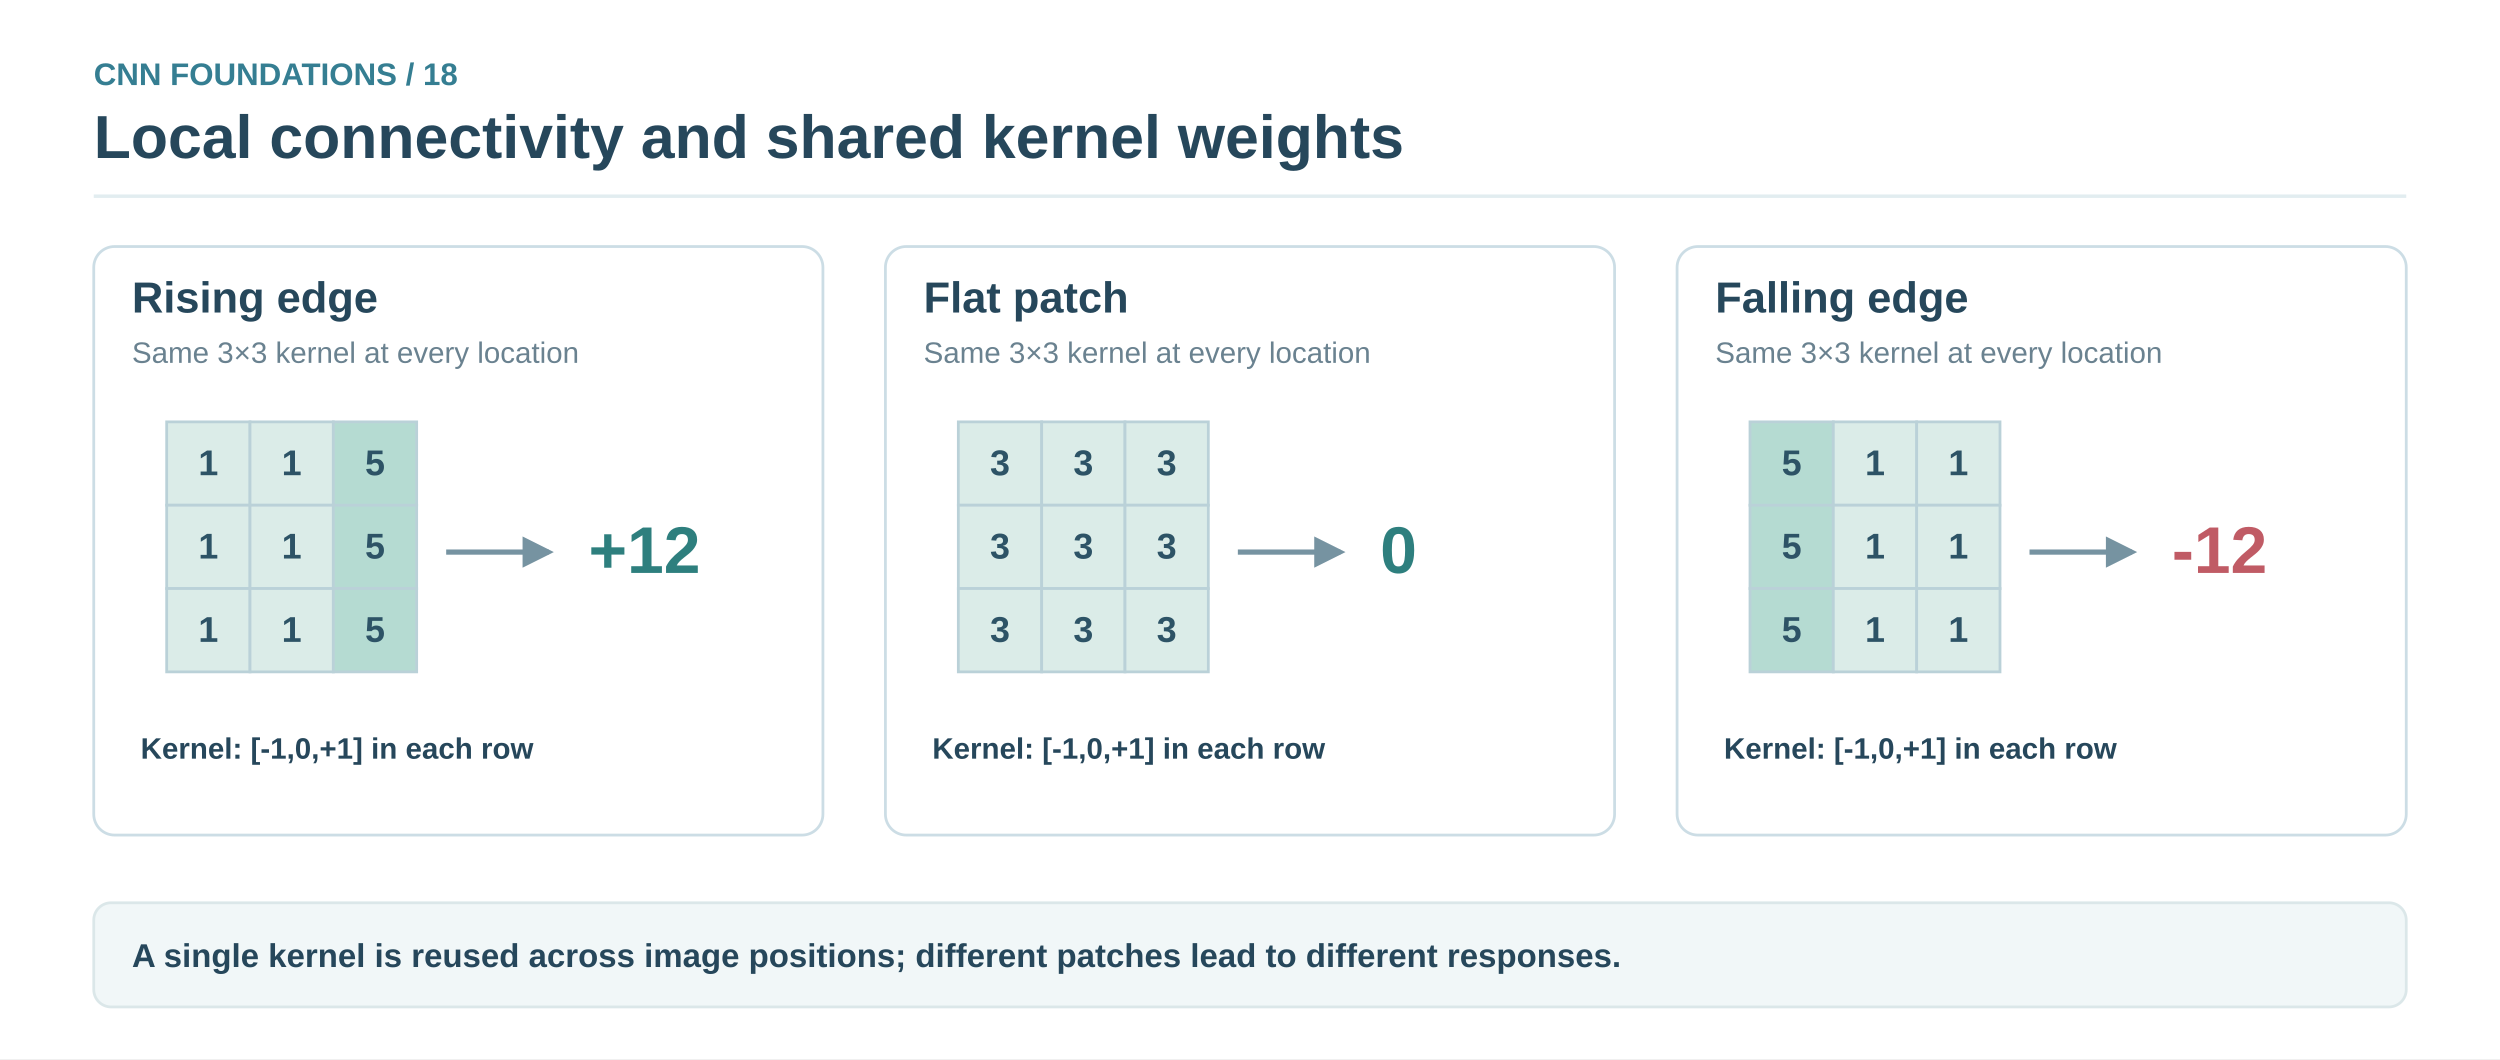
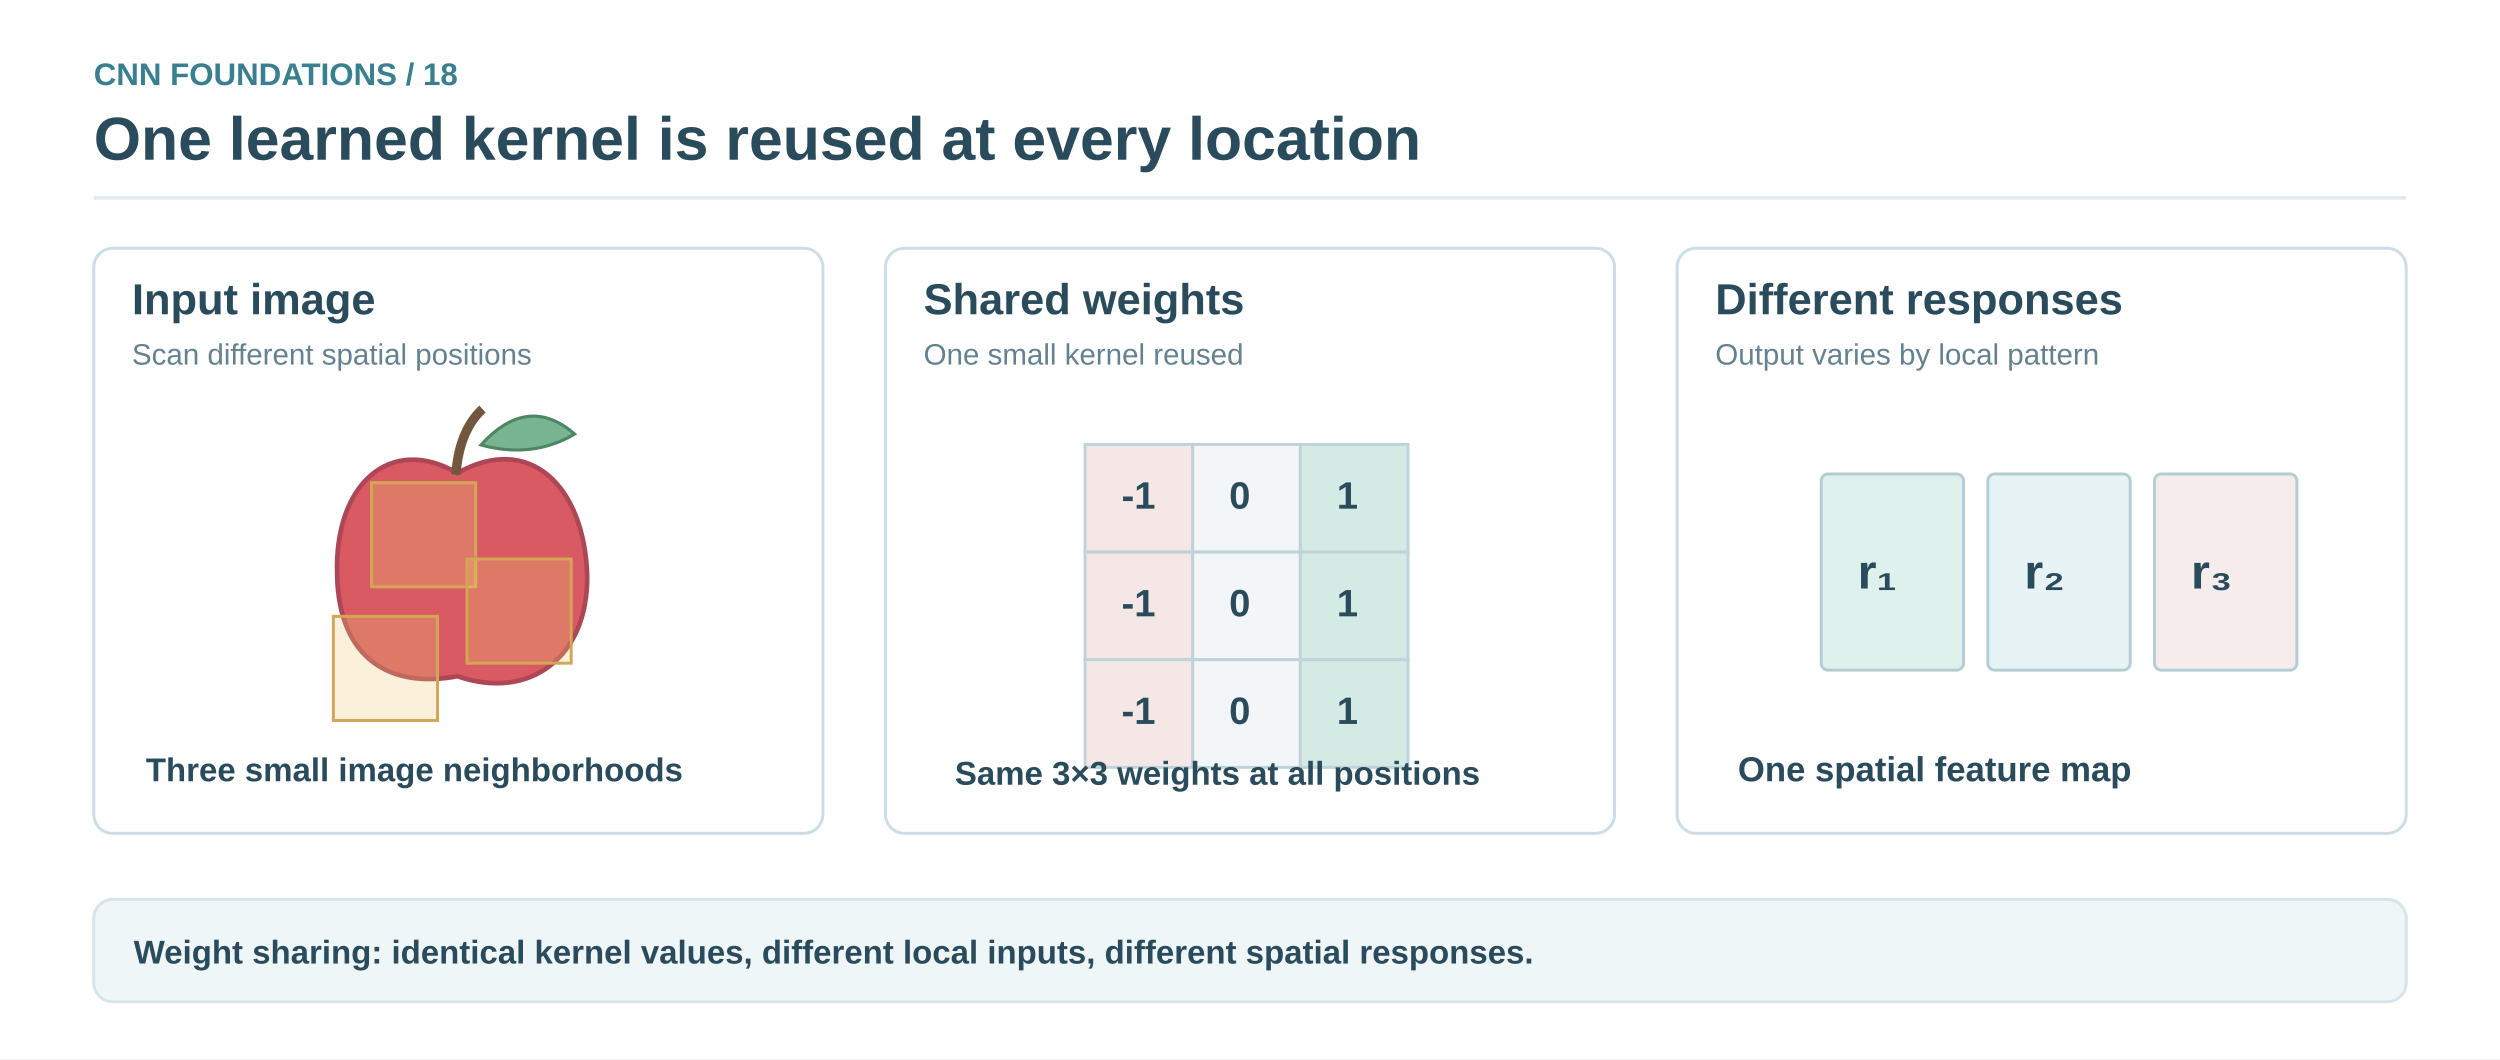
- <svg xmlns="http://www.w3.org/2000/svg" width="1440" height="610" viewBox="0 0 1440 610" role="img" aria-label="Local connectivity and shared kernel weights">
-   <defs>
-     <marker id="ar" markerWidth="6" markerHeight="6" refX="5" refY="3" orient="auto">
-       <path d="M0 0 L6 3 L0 6Z" fill="#7693a1" />
-     </marker>
-   </defs>
-   <rect width="1440" height="610" fill="#fff" />
-   <text x="54" y="49" font-family="Arial,Helvetica,sans-serif" font-size="18" font-weight="800" fill="#357e92" text-anchor="start">CNN FOUNDATIONS / 18</text>
-   <text x="54" y="91" font-family="Arial,Helvetica,sans-serif" font-size="35" font-weight="800" fill="#26475b" text-anchor="start">Local connectivity and shared kernel weights</text>
-   <path d="M54 113H1386" stroke="#e2edf0" stroke-width="2" />
-   <rect x="54" y="142" width="420" height="339" rx="12" fill="#fff" stroke="#ccdde5" stroke-width="1.6" />
-   <text x="76" y="180" font-family="Arial,Helvetica,sans-serif" font-size="25" font-weight="700" fill="#26475b" text-anchor="start">Rising edge</text>
-   <text x="76" y="209" font-family="Arial,Helvetica,sans-serif" font-size="17" font-weight="500" fill="#6a8290" text-anchor="start">Same 3×3 kernel at every location</text>
-   <rect x="96" y="243" width="48" height="48" rx="0" fill="#dbece8" stroke="#bad1d8" stroke-width="1.6" />
-   <text x="120" y="273.72" font-family="Arial,Helvetica,sans-serif" font-size="20.64" font-weight="700" fill="#2d5366" text-anchor="middle">1</text>
-   <rect x="144" y="243" width="48" height="48" rx="0" fill="#dbece8" stroke="#bad1d8" stroke-width="1.6" />
-   <text x="168" y="273.72" font-family="Arial,Helvetica,sans-serif" font-size="20.64" font-weight="700" fill="#2d5366" text-anchor="middle">1</text>
-   <rect x="192" y="243" width="48" height="48" rx="0" fill="#b5dbd2" stroke="#bad1d8" stroke-width="1.6" />
-   <text x="216" y="273.72" font-family="Arial,Helvetica,sans-serif" font-size="20.64" font-weight="700" fill="#2d5366" text-anchor="middle">5</text>
-   <rect x="96" y="291" width="48" height="48" rx="0" fill="#dbece8" stroke="#bad1d8" stroke-width="1.6" />
-   <text x="120" y="321.72" font-family="Arial,Helvetica,sans-serif" font-size="20.64" font-weight="700" fill="#2d5366" text-anchor="middle">1</text>
-   <rect x="144" y="291" width="48" height="48" rx="0" fill="#dbece8" stroke="#bad1d8" stroke-width="1.6" />
-   <text x="168" y="321.72" font-family="Arial,Helvetica,sans-serif" font-size="20.64" font-weight="700" fill="#2d5366" text-anchor="middle">1</text>
-   <rect x="192" y="291" width="48" height="48" rx="0" fill="#b5dbd2" stroke="#bad1d8" stroke-width="1.6" />
-   <text x="216" y="321.72" font-family="Arial,Helvetica,sans-serif" font-size="20.64" font-weight="700" fill="#2d5366" text-anchor="middle">5</text>
-   <rect x="96" y="339" width="48" height="48" rx="0" fill="#dbece8" stroke="#bad1d8" stroke-width="1.6" />
-   <text x="120" y="369.72" font-family="Arial,Helvetica,sans-serif" font-size="20.64" font-weight="700" fill="#2d5366" text-anchor="middle">1</text>
-   <rect x="144" y="339" width="48" height="48" rx="0" fill="#dbece8" stroke="#bad1d8" stroke-width="1.6" />
-   <text x="168" y="369.72" font-family="Arial,Helvetica,sans-serif" font-size="20.64" font-weight="700" fill="#2d5366" text-anchor="middle">1</text>
-   <rect x="192" y="339" width="48" height="48" rx="0" fill="#b5dbd2" stroke="#bad1d8" stroke-width="1.6" />
-   <text x="216" y="369.72" font-family="Arial,Helvetica,sans-serif" font-size="20.64" font-weight="700" fill="#2d5366" text-anchor="middle">5</text>
-   <path d="M257 318L316 318" stroke="#7693a1" stroke-width="3" fill="none" marker-end="url(#ar)" />
-   <text x="339" y="330" font-family="Arial,Helvetica,sans-serif" font-size="38" font-weight="800" fill="#2e7f7e" text-anchor="start">+12</text>
-   <text x="81" y="437" font-family="Arial,Helvetica,sans-serif" font-size="17" font-weight="650" fill="#26475b" text-anchor="start">Kernel: [-1,0,+1] in each row</text>
-   <rect x="510" y="142" width="420" height="339" rx="12" fill="#fff" stroke="#ccdde5" stroke-width="1.6" />
-   <text x="532" y="180" font-family="Arial,Helvetica,sans-serif" font-size="25" font-weight="700" fill="#26475b" text-anchor="start">Flat patch</text>
-   <text x="532" y="209" font-family="Arial,Helvetica,sans-serif" font-size="17" font-weight="500" fill="#6a8290" text-anchor="start">Same 3×3 kernel at every location</text>
-   <rect x="552" y="243" width="48" height="48" rx="0" fill="#dbece8" stroke="#bad1d8" stroke-width="1.6" />
-   <text x="576" y="273.72" font-family="Arial,Helvetica,sans-serif" font-size="20.64" font-weight="700" fill="#2d5366" text-anchor="middle">3</text>
-   <rect x="600" y="243" width="48" height="48" rx="0" fill="#dbece8" stroke="#bad1d8" stroke-width="1.6" />
-   <text x="624" y="273.72" font-family="Arial,Helvetica,sans-serif" font-size="20.64" font-weight="700" fill="#2d5366" text-anchor="middle">3</text>
-   <rect x="648" y="243" width="48" height="48" rx="0" fill="#dbece8" stroke="#bad1d8" stroke-width="1.6" />
-   <text x="672" y="273.72" font-family="Arial,Helvetica,sans-serif" font-size="20.64" font-weight="700" fill="#2d5366" text-anchor="middle">3</text>
-   <rect x="552" y="291" width="48" height="48" rx="0" fill="#dbece8" stroke="#bad1d8" stroke-width="1.6" />
-   <text x="576" y="321.72" font-family="Arial,Helvetica,sans-serif" font-size="20.64" font-weight="700" fill="#2d5366" text-anchor="middle">3</text>
-   <rect x="600" y="291" width="48" height="48" rx="0" fill="#dbece8" stroke="#bad1d8" stroke-width="1.6" />
-   <text x="624" y="321.72" font-family="Arial,Helvetica,sans-serif" font-size="20.64" font-weight="700" fill="#2d5366" text-anchor="middle">3</text>
-   <rect x="648" y="291" width="48" height="48" rx="0" fill="#dbece8" stroke="#bad1d8" stroke-width="1.6" />
-   <text x="672" y="321.72" font-family="Arial,Helvetica,sans-serif" font-size="20.64" font-weight="700" fill="#2d5366" text-anchor="middle">3</text>
-   <rect x="552" y="339" width="48" height="48" rx="0" fill="#dbece8" stroke="#bad1d8" stroke-width="1.6" />
-   <text x="576" y="369.72" font-family="Arial,Helvetica,sans-serif" font-size="20.64" font-weight="700" fill="#2d5366" text-anchor="middle">3</text>
-   <rect x="600" y="339" width="48" height="48" rx="0" fill="#dbece8" stroke="#bad1d8" stroke-width="1.6" />
-   <text x="624" y="369.72" font-family="Arial,Helvetica,sans-serif" font-size="20.64" font-weight="700" fill="#2d5366" text-anchor="middle">3</text>
-   <rect x="648" y="339" width="48" height="48" rx="0" fill="#dbece8" stroke="#bad1d8" stroke-width="1.6" />
-   <text x="672" y="369.72" font-family="Arial,Helvetica,sans-serif" font-size="20.64" font-weight="700" fill="#2d5366" text-anchor="middle">3</text>
-   <path d="M713 318L772 318" stroke="#7693a1" stroke-width="3" fill="none" marker-end="url(#ar)" />
-   <text x="795" y="330" font-family="Arial,Helvetica,sans-serif" font-size="38" font-weight="800" fill="#2e7f7e" text-anchor="start">0</text>
-   <text x="537" y="437" font-family="Arial,Helvetica,sans-serif" font-size="17" font-weight="650" fill="#26475b" text-anchor="start">Kernel: [-1,0,+1] in each row</text>
-   <rect x="966" y="142" width="420" height="339" rx="12" fill="#fff" stroke="#ccdde5" stroke-width="1.6" />
-   <text x="988" y="180" font-family="Arial,Helvetica,sans-serif" font-size="25" font-weight="700" fill="#26475b" text-anchor="start">Falling edge</text>
-   <text x="988" y="209" font-family="Arial,Helvetica,sans-serif" font-size="17" font-weight="500" fill="#6a8290" text-anchor="start">Same 3×3 kernel at every location</text>
-   <rect x="1008" y="243" width="48" height="48" rx="0" fill="#b5dbd2" stroke="#bad1d8" stroke-width="1.6" />
-   <text x="1032" y="273.72" font-family="Arial,Helvetica,sans-serif" font-size="20.64" font-weight="700" fill="#2d5366" text-anchor="middle">5</text>
-   <rect x="1056" y="243" width="48" height="48" rx="0" fill="#dbece8" stroke="#bad1d8" stroke-width="1.6" />
-   <text x="1080" y="273.72" font-family="Arial,Helvetica,sans-serif" font-size="20.64" font-weight="700" fill="#2d5366" text-anchor="middle">1</text>
-   <rect x="1104" y="243" width="48" height="48" rx="0" fill="#dbece8" stroke="#bad1d8" stroke-width="1.6" />
-   <text x="1128" y="273.72" font-family="Arial,Helvetica,sans-serif" font-size="20.64" font-weight="700" fill="#2d5366" text-anchor="middle">1</text>
-   <rect x="1008" y="291" width="48" height="48" rx="0" fill="#b5dbd2" stroke="#bad1d8" stroke-width="1.6" />
-   <text x="1032" y="321.72" font-family="Arial,Helvetica,sans-serif" font-size="20.64" font-weight="700" fill="#2d5366" text-anchor="middle">5</text>
-   <rect x="1056" y="291" width="48" height="48" rx="0" fill="#dbece8" stroke="#bad1d8" stroke-width="1.6" />
-   <text x="1080" y="321.72" font-family="Arial,Helvetica,sans-serif" font-size="20.64" font-weight="700" fill="#2d5366" text-anchor="middle">1</text>
-   <rect x="1104" y="291" width="48" height="48" rx="0" fill="#dbece8" stroke="#bad1d8" stroke-width="1.6" />
-   <text x="1128" y="321.72" font-family="Arial,Helvetica,sans-serif" font-size="20.64" font-weight="700" fill="#2d5366" text-anchor="middle">1</text>
-   <rect x="1008" y="339" width="48" height="48" rx="0" fill="#b5dbd2" stroke="#bad1d8" stroke-width="1.6" />
-   <text x="1032" y="369.72" font-family="Arial,Helvetica,sans-serif" font-size="20.64" font-weight="700" fill="#2d5366" text-anchor="middle">5</text>
-   <rect x="1056" y="339" width="48" height="48" rx="0" fill="#dbece8" stroke="#bad1d8" stroke-width="1.6" />
-   <text x="1080" y="369.72" font-family="Arial,Helvetica,sans-serif" font-size="20.64" font-weight="700" fill="#2d5366" text-anchor="middle">1</text>
-   <rect x="1104" y="339" width="48" height="48" rx="0" fill="#dbece8" stroke="#bad1d8" stroke-width="1.6" />
-   <text x="1128" y="369.72" font-family="Arial,Helvetica,sans-serif" font-size="20.64" font-weight="700" fill="#2d5366" text-anchor="middle">1</text>
-   <path d="M1169 318L1228 318" stroke="#7693a1" stroke-width="3" fill="none" marker-end="url(#ar)" />
-   <text x="1251" y="330" font-family="Arial,Helvetica,sans-serif" font-size="38" font-weight="800" fill="#c05b65" text-anchor="start">-12</text>
-   <text x="993" y="437" font-family="Arial,Helvetica,sans-serif" font-size="17" font-weight="650" fill="#26475b" text-anchor="start">Kernel: [-1,0,+1] in each row</text>
-   <rect x="54" y="520" width="1332" height="60" rx="10" fill="#f1f7f8" stroke="#dbe7e9" stroke-width="1.6" />
-   <text x="76" y="557" font-family="Arial,Helvetica,sans-serif" font-size="19" font-weight="650" fill="#26475b" text-anchor="start">A single kernel is reused across image positions; different patches lead to different responses.</text>
+ <svg xmlns="http://www.w3.org/2000/svg" width="1440" height="610" viewBox="0 0 1440 610" role="img" aria-label="One learned kernel is reused across multiple positions">
+   <rect width="1440" height="610" fill="white" />
+   <text x="54" y="49" font-size="18" font-weight="700" font-family="Arial,Helvetica,sans-serif" fill="#397f90">CNN FOUNDATIONS / 18</text>
+   <text x="54" y="92" font-size="35" font-weight="700" font-family="Arial,Helvetica,sans-serif" fill="#2a4b5c">One learned kernel is reused at every location</text>
+   <path d="M54 114H1386" stroke="#deeaef" stroke-width="2" />
+   <rect x="54" y="143" width="420" height="337" rx="11" fill="#fff" stroke="#ccdde5" stroke-width="1.7" />
+   <text x="76" y="181" font-size="25" font-weight="700" font-family="Arial,Helvetica,sans-serif" fill="#2a4b5c">Input image</text>
+   <text x="76" y="210" font-size="17" font-weight="500" font-family="Arial,Helvetica,sans-serif" fill="#648190">Scan different spatial positions</text>
+   <rect x="510" y="143" width="420" height="337" rx="11" fill="#fff" stroke="#ccdde5" stroke-width="1.7" />
+   <text x="532" y="181" font-size="25" font-weight="700" font-family="Arial,Helvetica,sans-serif" fill="#2a4b5c">Shared weights</text>
+   <text x="532" y="210" font-size="17" font-weight="500" font-family="Arial,Helvetica,sans-serif" fill="#648190">One small kernel reused</text>
+   <rect x="966" y="143" width="420" height="337" rx="11" fill="#fff" stroke="#ccdde5" stroke-width="1.7" />
+   <text x="988" y="181" font-size="25" font-weight="700" font-family="Arial,Helvetica,sans-serif" fill="#2a4b5c">Different responses</text>
+   <text x="988" y="210" font-size="17" font-weight="500" font-family="Arial,Helvetica,sans-serif" fill="#648190">Output varies by local pattern</text>
+   <g transform="translate(178 232) scale(.9)">
+     <path d="M95 45C52 20 16 52 18 110C19 165 53 183 95 175C141 191 179 163 178 110C176 53 141 19 95 45Z" fill="#d95a62" stroke="#ad4655" stroke-width="3" />
+     <path d="M94 46Q96 18 111 4" fill="none" stroke="#73563f" stroke-width="6" />
+     <path d="M110 27Q140 -6 170 20Q143 36 110 27Z" fill="#77b48f" stroke="#4e8665" stroke-width="2" />
+   </g>
+   <rect x="214" y="278" width="60" height="60" rx="0" fill="#f3cc77" fill-opacity=".27" stroke="#d3a655" stroke-width="1.7" />
+   <rect x="269" y="322" width="60" height="60" rx="0" fill="#f3cc77" fill-opacity=".27" stroke="#d3a655" stroke-width="1.7" />
+   <rect x="192" y="355" width="60" height="60" rx="0" fill="#f3cc77" fill-opacity=".27" stroke="#d3a655" stroke-width="1.7" />
+   <text x="84" y="450" font-size="19" font-weight="700" font-family="Arial,Helvetica,sans-serif" fill="#2a4b5c">Three small image neighborhoods</text>
+   <rect x="625" y="256" width="62" height="62" rx="0" fill="#f5e7e5" stroke="#bfd3d9" stroke-width="1.7" />
+   <text x="646" y="293" font-size="22" font-weight="700" font-family="Arial,Helvetica,sans-serif" fill="#2a4b5c">-1</text>
+   <rect x="687" y="256" width="62" height="62" rx="0" fill="#f2f6f8" stroke="#bfd3d9" stroke-width="1.7" />
+   <text x="708" y="293" font-size="22" font-weight="700" font-family="Arial,Helvetica,sans-serif" fill="#2a4b5c">0</text>
+   <rect x="749" y="256" width="62" height="62" rx="0" fill="#d4eae4" stroke="#bfd3d9" stroke-width="1.7" />
+   <text x="770" y="293" font-size="22" font-weight="700" font-family="Arial,Helvetica,sans-serif" fill="#2a4b5c">1</text>
+   <rect x="625" y="318" width="62" height="62" rx="0" fill="#f5e7e5" stroke="#bfd3d9" stroke-width="1.7" />
+   <text x="646" y="355" font-size="22" font-weight="700" font-family="Arial,Helvetica,sans-serif" fill="#2a4b5c">-1</text>
+   <rect x="687" y="318" width="62" height="62" rx="0" fill="#f2f6f8" stroke="#bfd3d9" stroke-width="1.7" />
+   <text x="708" y="355" font-size="22" font-weight="700" font-family="Arial,Helvetica,sans-serif" fill="#2a4b5c">0</text>
+   <rect x="749" y="318" width="62" height="62" rx="0" fill="#d4eae4" stroke="#bfd3d9" stroke-width="1.7" />
+   <text x="770" y="355" font-size="22" font-weight="700" font-family="Arial,Helvetica,sans-serif" fill="#2a4b5c">1</text>
+   <rect x="625" y="380" width="62" height="62" rx="0" fill="#f5e7e5" stroke="#bfd3d9" stroke-width="1.7" />
+   <text x="646" y="417" font-size="22" font-weight="700" font-family="Arial,Helvetica,sans-serif" fill="#2a4b5c">-1</text>
+   <rect x="687" y="380" width="62" height="62" rx="0" fill="#f2f6f8" stroke="#bfd3d9" stroke-width="1.7" />
+   <text x="708" y="417" font-size="22" font-weight="700" font-family="Arial,Helvetica,sans-serif" fill="#2a4b5c">0</text>
+   <rect x="749" y="380" width="62" height="62" rx="0" fill="#d4eae4" stroke="#bfd3d9" stroke-width="1.7" />
+   <text x="770" y="417" font-size="22" font-weight="700" font-family="Arial,Helvetica,sans-serif" fill="#2a4b5c">1</text>
+   <text x="550" y="452" font-size="19" font-weight="700" font-family="Arial,Helvetica,sans-serif" fill="#2a4b5c">Same 3×3 weights at all positions</text>
+   <rect x="1049" y="273" width="82" height="113" rx="4" fill="#dff1ec" stroke="#b4cdd3" stroke-width="1.7" />
+   <text x="1070" y="339" font-size="28" font-weight="700" font-family="Arial,Helvetica,sans-serif" fill="#2a4b5c">r₁</text>
+   <rect x="1145" y="273" width="82" height="113" rx="4" fill="#e8f3f6" stroke="#b4cdd3" stroke-width="1.7" />
+   <text x="1166" y="339" font-size="28" font-weight="700" font-family="Arial,Helvetica,sans-serif" fill="#2a4b5c">r₂</text>
+   <rect x="1241" y="273" width="82" height="113" rx="4" fill="#f5eceb" stroke="#b4cdd3" stroke-width="1.7" />
+   <text x="1262" y="339" font-size="28" font-weight="700" font-family="Arial,Helvetica,sans-serif" fill="#2a4b5c">r₃</text>
+   <text x="1001" y="450" font-size="20" font-weight="700" font-family="Arial,Helvetica,sans-serif" fill="#2a4b5c">One spatial feature map</text>
+   <rect x="54" y="518" width="1332" height="59" rx="11" fill="#eff6f8" stroke="#d7e5ea" stroke-width="1.7" />
+   <text x="77" y="555" font-size="19" font-weight="700" font-family="Arial,Helvetica,sans-serif" fill="#2a4b5c">Weight sharing: identical kernel values, different local inputs, different spatial responses.</text>
</svg>
